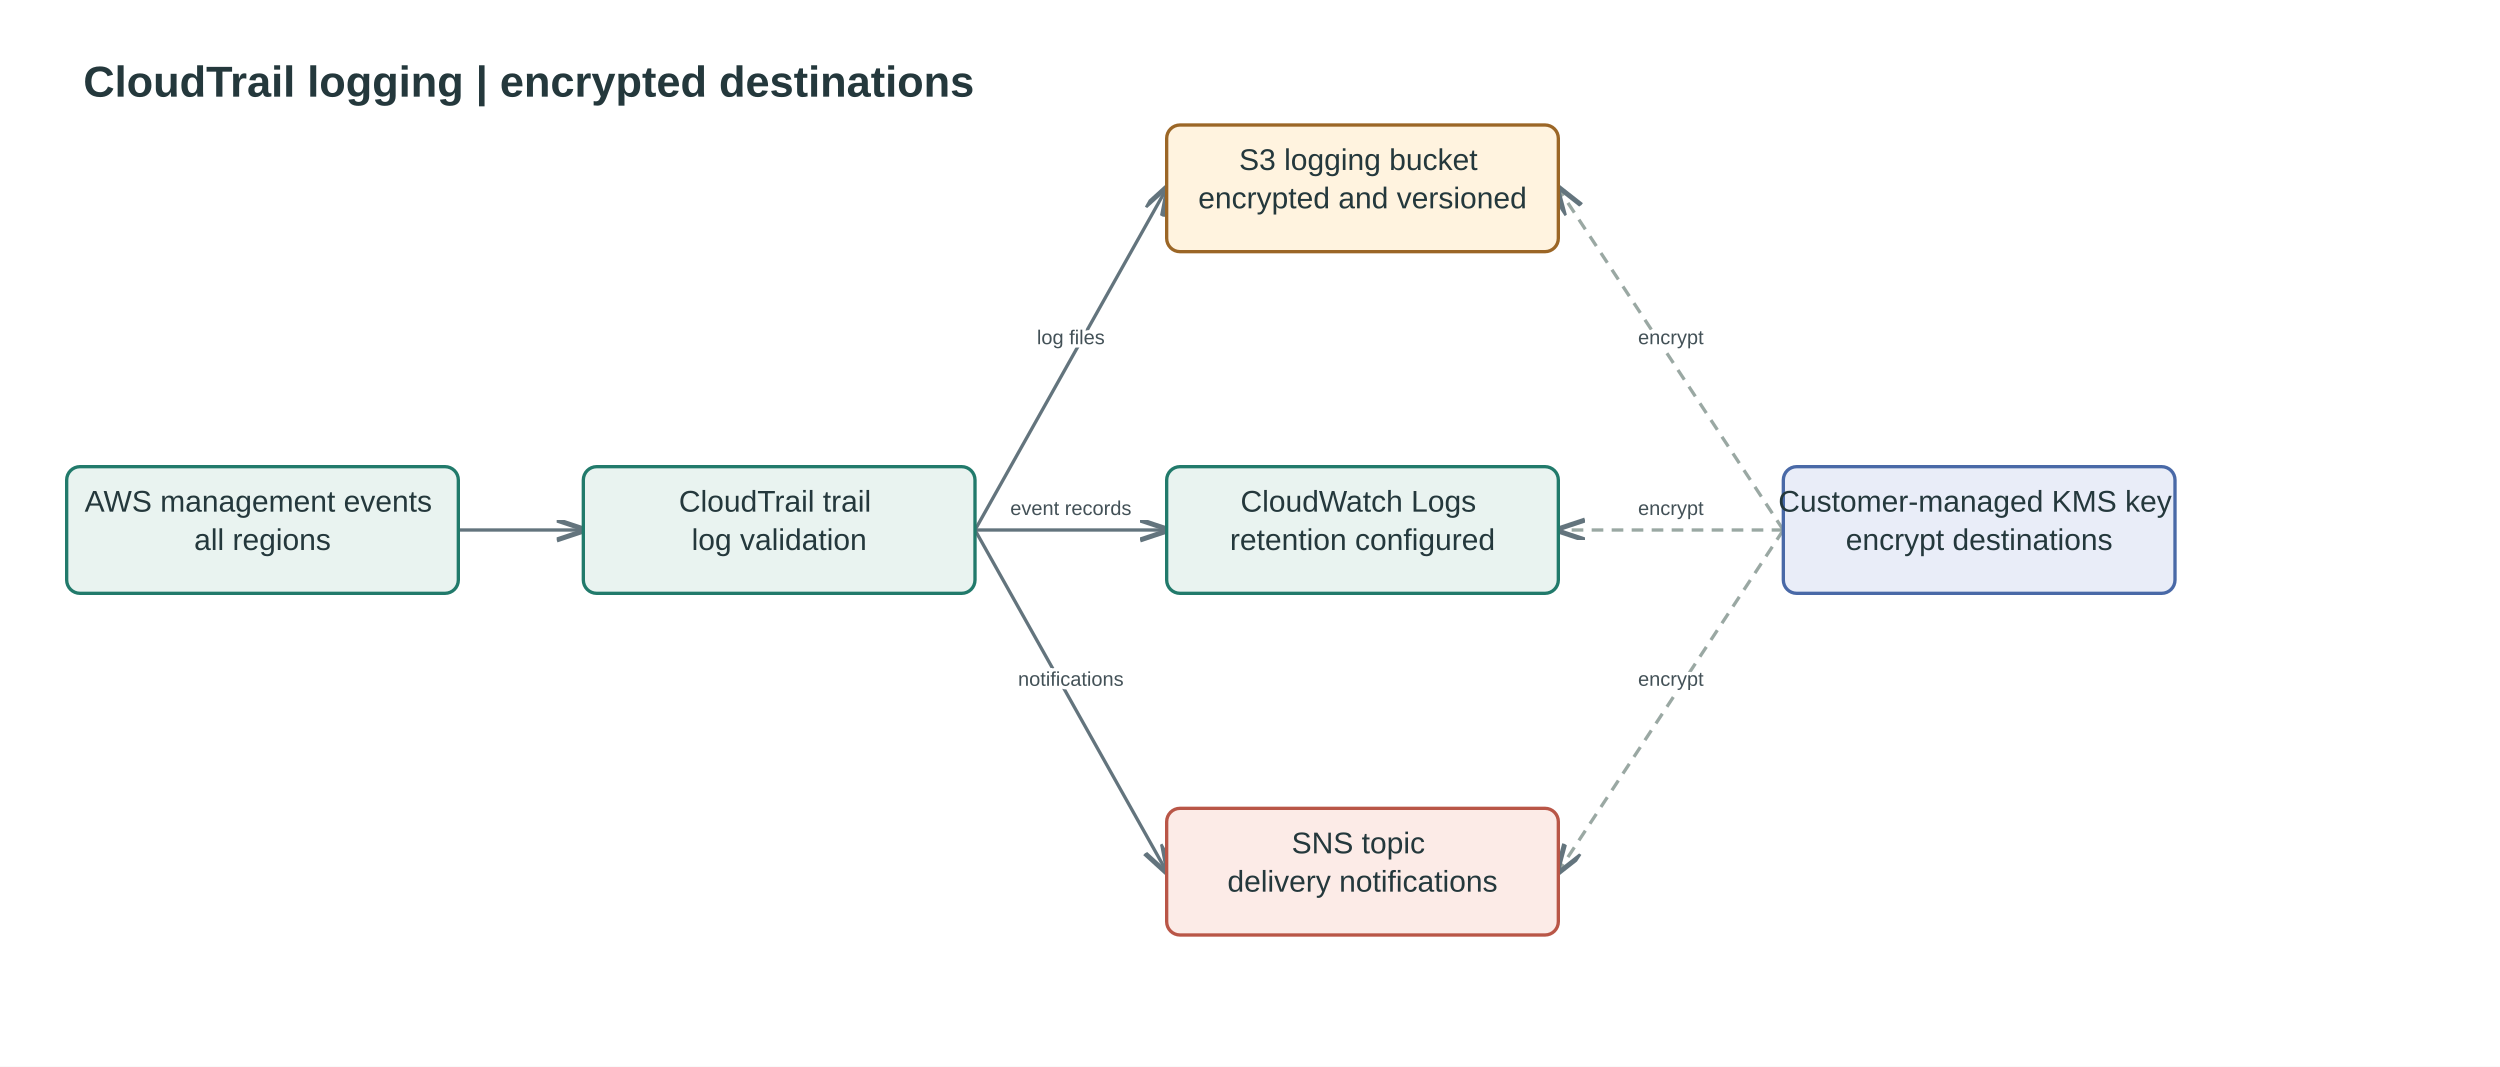
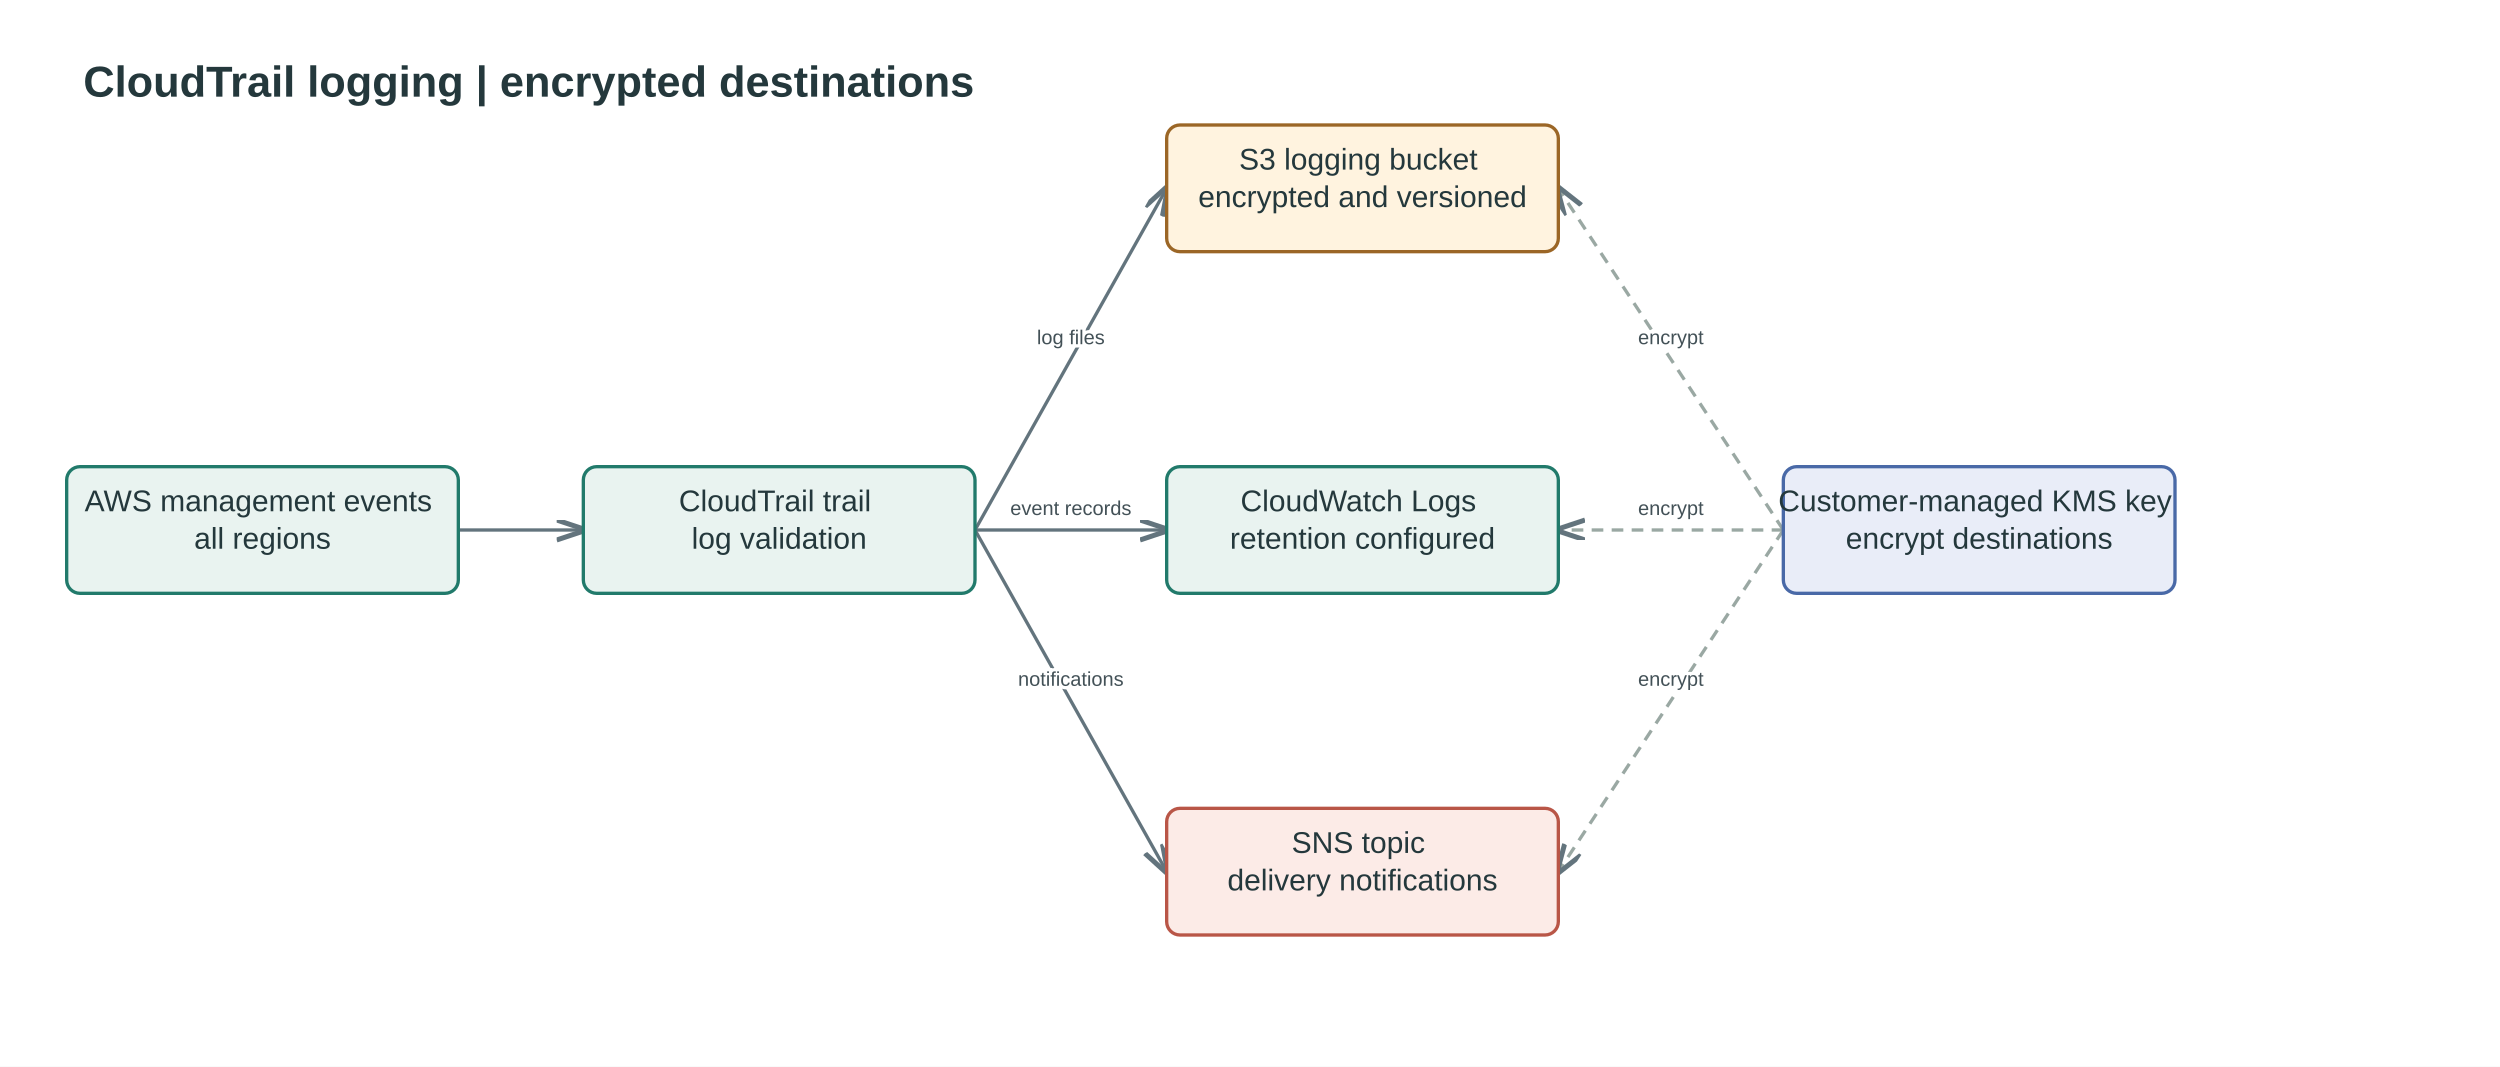
<svg xmlns="http://www.w3.org/2000/svg" width="1500" height="640" viewBox="0 0 1500 640">
  <defs>
    <marker id="arrow" markerWidth="10" markerHeight="10" refX="8" refY="3" orient="auto">
      <path d="M 0 0 L 9 3 L 0 6" fill="none" stroke="#63747d" stroke-width="1.5" />
    </marker>
  </defs>
  <rect width="100%" height="100%" fill="#ffffff" />
  <text x="50" y="58" font-family="Arial, sans-serif" font-size="26" font-weight="bold" fill="#24383c">CloudTrail logging | encrypted destinations</text>
  <path d="M 275 318 L 350 318" stroke="#63747d" stroke-width="2" fill="none" marker-end="url(#arrow)" />
  <path d="M 585 318 L 700 113" stroke="#63747d" stroke-width="2" fill="none" marker-end="url(#arrow)" />
  <text x="642.5" y="206.5" text-anchor="middle" fill="#435157" font-family="Arial, sans-serif" font-size="12" paint-order="stroke" stroke="white" stroke-width="4">log files</text>
  <path d="M 585 318 L 700 318" stroke="#63747d" stroke-width="2" fill="none" marker-end="url(#arrow)" />
  <text x="642.5" y="309" text-anchor="middle" fill="#435157" font-family="Arial, sans-serif" font-size="12" paint-order="stroke" stroke="white" stroke-width="4">event records</text>
  <path d="M 585 318 L 700 523" stroke="#63747d" stroke-width="2" fill="none" marker-end="url(#arrow)" />
  <text x="642.5" y="411.5" text-anchor="middle" fill="#435157" font-family="Arial, sans-serif" font-size="12" paint-order="stroke" stroke="white" stroke-width="4">notifications</text>
  <path d="M 1070 318 L 935 113" stroke="#9aa8a3" stroke-width="2" stroke-dasharray="7 5" fill="none" marker-end="url(#arrow)" />
  <text x="1002.5" y="206.5" text-anchor="middle" fill="#435157" font-family="Arial, sans-serif" font-size="12" paint-order="stroke" stroke="white" stroke-width="4">encrypt</text>
  <path d="M 1070 318 L 935 318" stroke="#9aa8a3" stroke-width="2" stroke-dasharray="7 5" fill="none" marker-end="url(#arrow)" />
  <text x="1002.5" y="309" text-anchor="middle" fill="#435157" font-family="Arial, sans-serif" font-size="12" paint-order="stroke" stroke="white" stroke-width="4">encrypt</text>
  <path d="M 1070 318 L 935 523" stroke="#9aa8a3" stroke-width="2" stroke-dasharray="7 5" fill="none" marker-end="url(#arrow)" />
  <text x="1002.5" y="411.5" text-anchor="middle" fill="#435157" font-family="Arial, sans-serif" font-size="12" paint-order="stroke" stroke="white" stroke-width="4">encrypt</text>
  <rect x="40" y="280" width="235" height="76" rx="8" fill="#e9f3f0" stroke="#217a6b" stroke-width="2" />
-   <text x="157.5" y="307" text-anchor="middle" fill="#24383c" font-family="Arial, sans-serif" font-size="18">
+   <text x="157.5" y="306.75" text-anchor="middle" fill="#24383c" font-family="Arial, sans-serif" font-size="18">
    <tspan x="157.5" dy="0">AWS management events</tspan>
-     <tspan x="157.5" dy="23">all regions</tspan>
+     <tspan x="157.5" dy="22.5">all regions</tspan>
  </text>
  <rect x="350" y="280" width="235" height="76" rx="8" fill="#e9f3f0" stroke="#217a6b" stroke-width="2" />
-   <text x="467.5" y="307" text-anchor="middle" fill="#24383c" font-family="Arial, sans-serif" font-size="18">
+   <text x="467.5" y="306.75" text-anchor="middle" fill="#24383c" font-family="Arial, sans-serif" font-size="18">
    <tspan x="467.5" dy="0">CloudTrail trail</tspan>
-     <tspan x="467.5" dy="23">log validation</tspan>
+     <tspan x="467.5" dy="22.5">log validation</tspan>
  </text>
  <rect x="700" y="75" width="235" height="76" rx="8" fill="#fff3df" stroke="#9b6626" stroke-width="2" />
-   <text x="817.5" y="102" text-anchor="middle" fill="#24383c" font-family="Arial, sans-serif" font-size="18">
+   <text x="817.5" y="101.75" text-anchor="middle" fill="#24383c" font-family="Arial, sans-serif" font-size="18">
    <tspan x="817.5" dy="0">S3 logging bucket</tspan>
-     <tspan x="817.5" dy="23">encrypted and versioned</tspan>
+     <tspan x="817.5" dy="22.5">encrypted and versioned</tspan>
  </text>
  <rect x="700" y="280" width="235" height="76" rx="8" fill="#e9f3f0" stroke="#217a6b" stroke-width="2" />
-   <text x="817.5" y="307" text-anchor="middle" fill="#24383c" font-family="Arial, sans-serif" font-size="18">
+   <text x="817.5" y="306.75" text-anchor="middle" fill="#24383c" font-family="Arial, sans-serif" font-size="18">
    <tspan x="817.5" dy="0">CloudWatch Logs</tspan>
-     <tspan x="817.5" dy="23">retention configured</tspan>
+     <tspan x="817.5" dy="22.5">retention configured</tspan>
  </text>
  <rect x="700" y="485" width="235" height="76" rx="8" fill="#fcebe7" stroke="#b95647" stroke-width="2" />
-   <text x="817.5" y="512" text-anchor="middle" fill="#24383c" font-family="Arial, sans-serif" font-size="18">
+   <text x="817.5" y="511.75" text-anchor="middle" fill="#24383c" font-family="Arial, sans-serif" font-size="18">
    <tspan x="817.5" dy="0">SNS topic</tspan>
-     <tspan x="817.5" dy="23">delivery notifications</tspan>
+     <tspan x="817.5" dy="22.5">delivery notifications</tspan>
  </text>
  <rect x="1070" y="280" width="235" height="76" rx="8" fill="#e9edf8" stroke="#4969a7" stroke-width="2" />
-   <text x="1187.5" y="307" text-anchor="middle" fill="#24383c" font-family="Arial, sans-serif" font-size="18">
+   <text x="1187.5" y="306.75" text-anchor="middle" fill="#24383c" font-family="Arial, sans-serif" font-size="18">
    <tspan x="1187.5" dy="0">Customer-managed KMS key</tspan>
-     <tspan x="1187.5" dy="23">encrypt destinations</tspan>
+     <tspan x="1187.5" dy="22.5">encrypt destinations</tspan>
  </text>
</svg>
